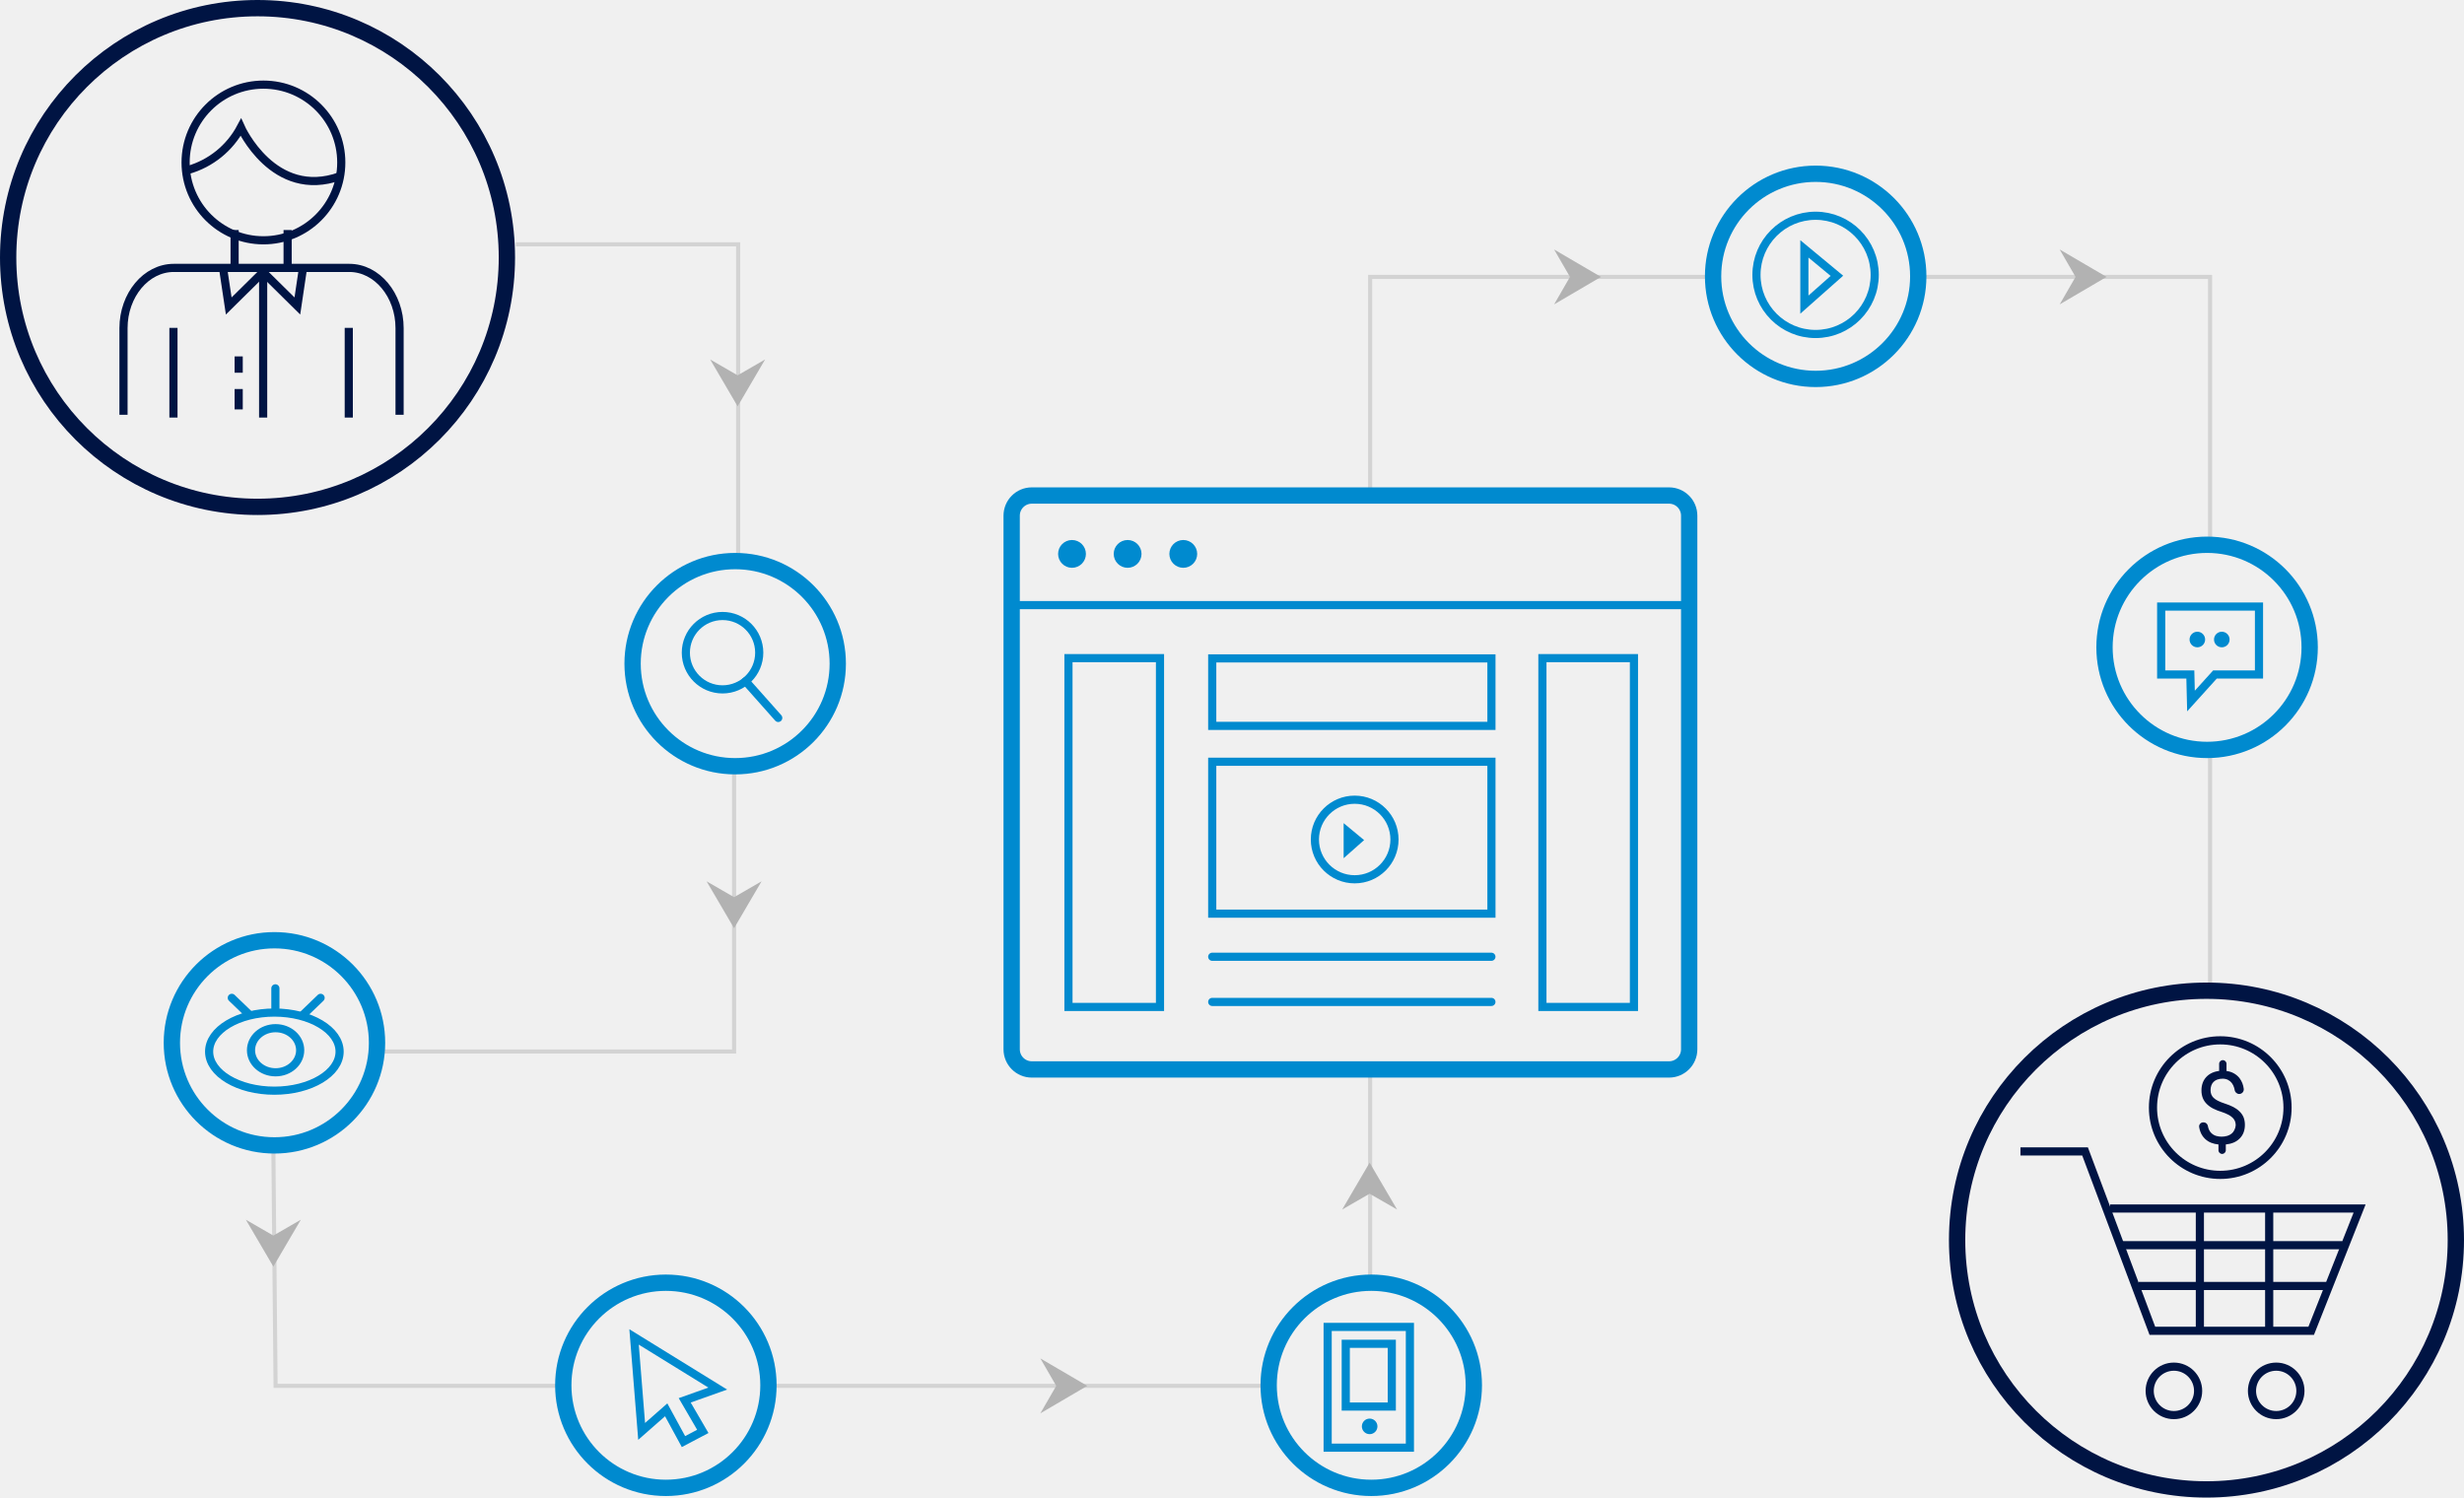
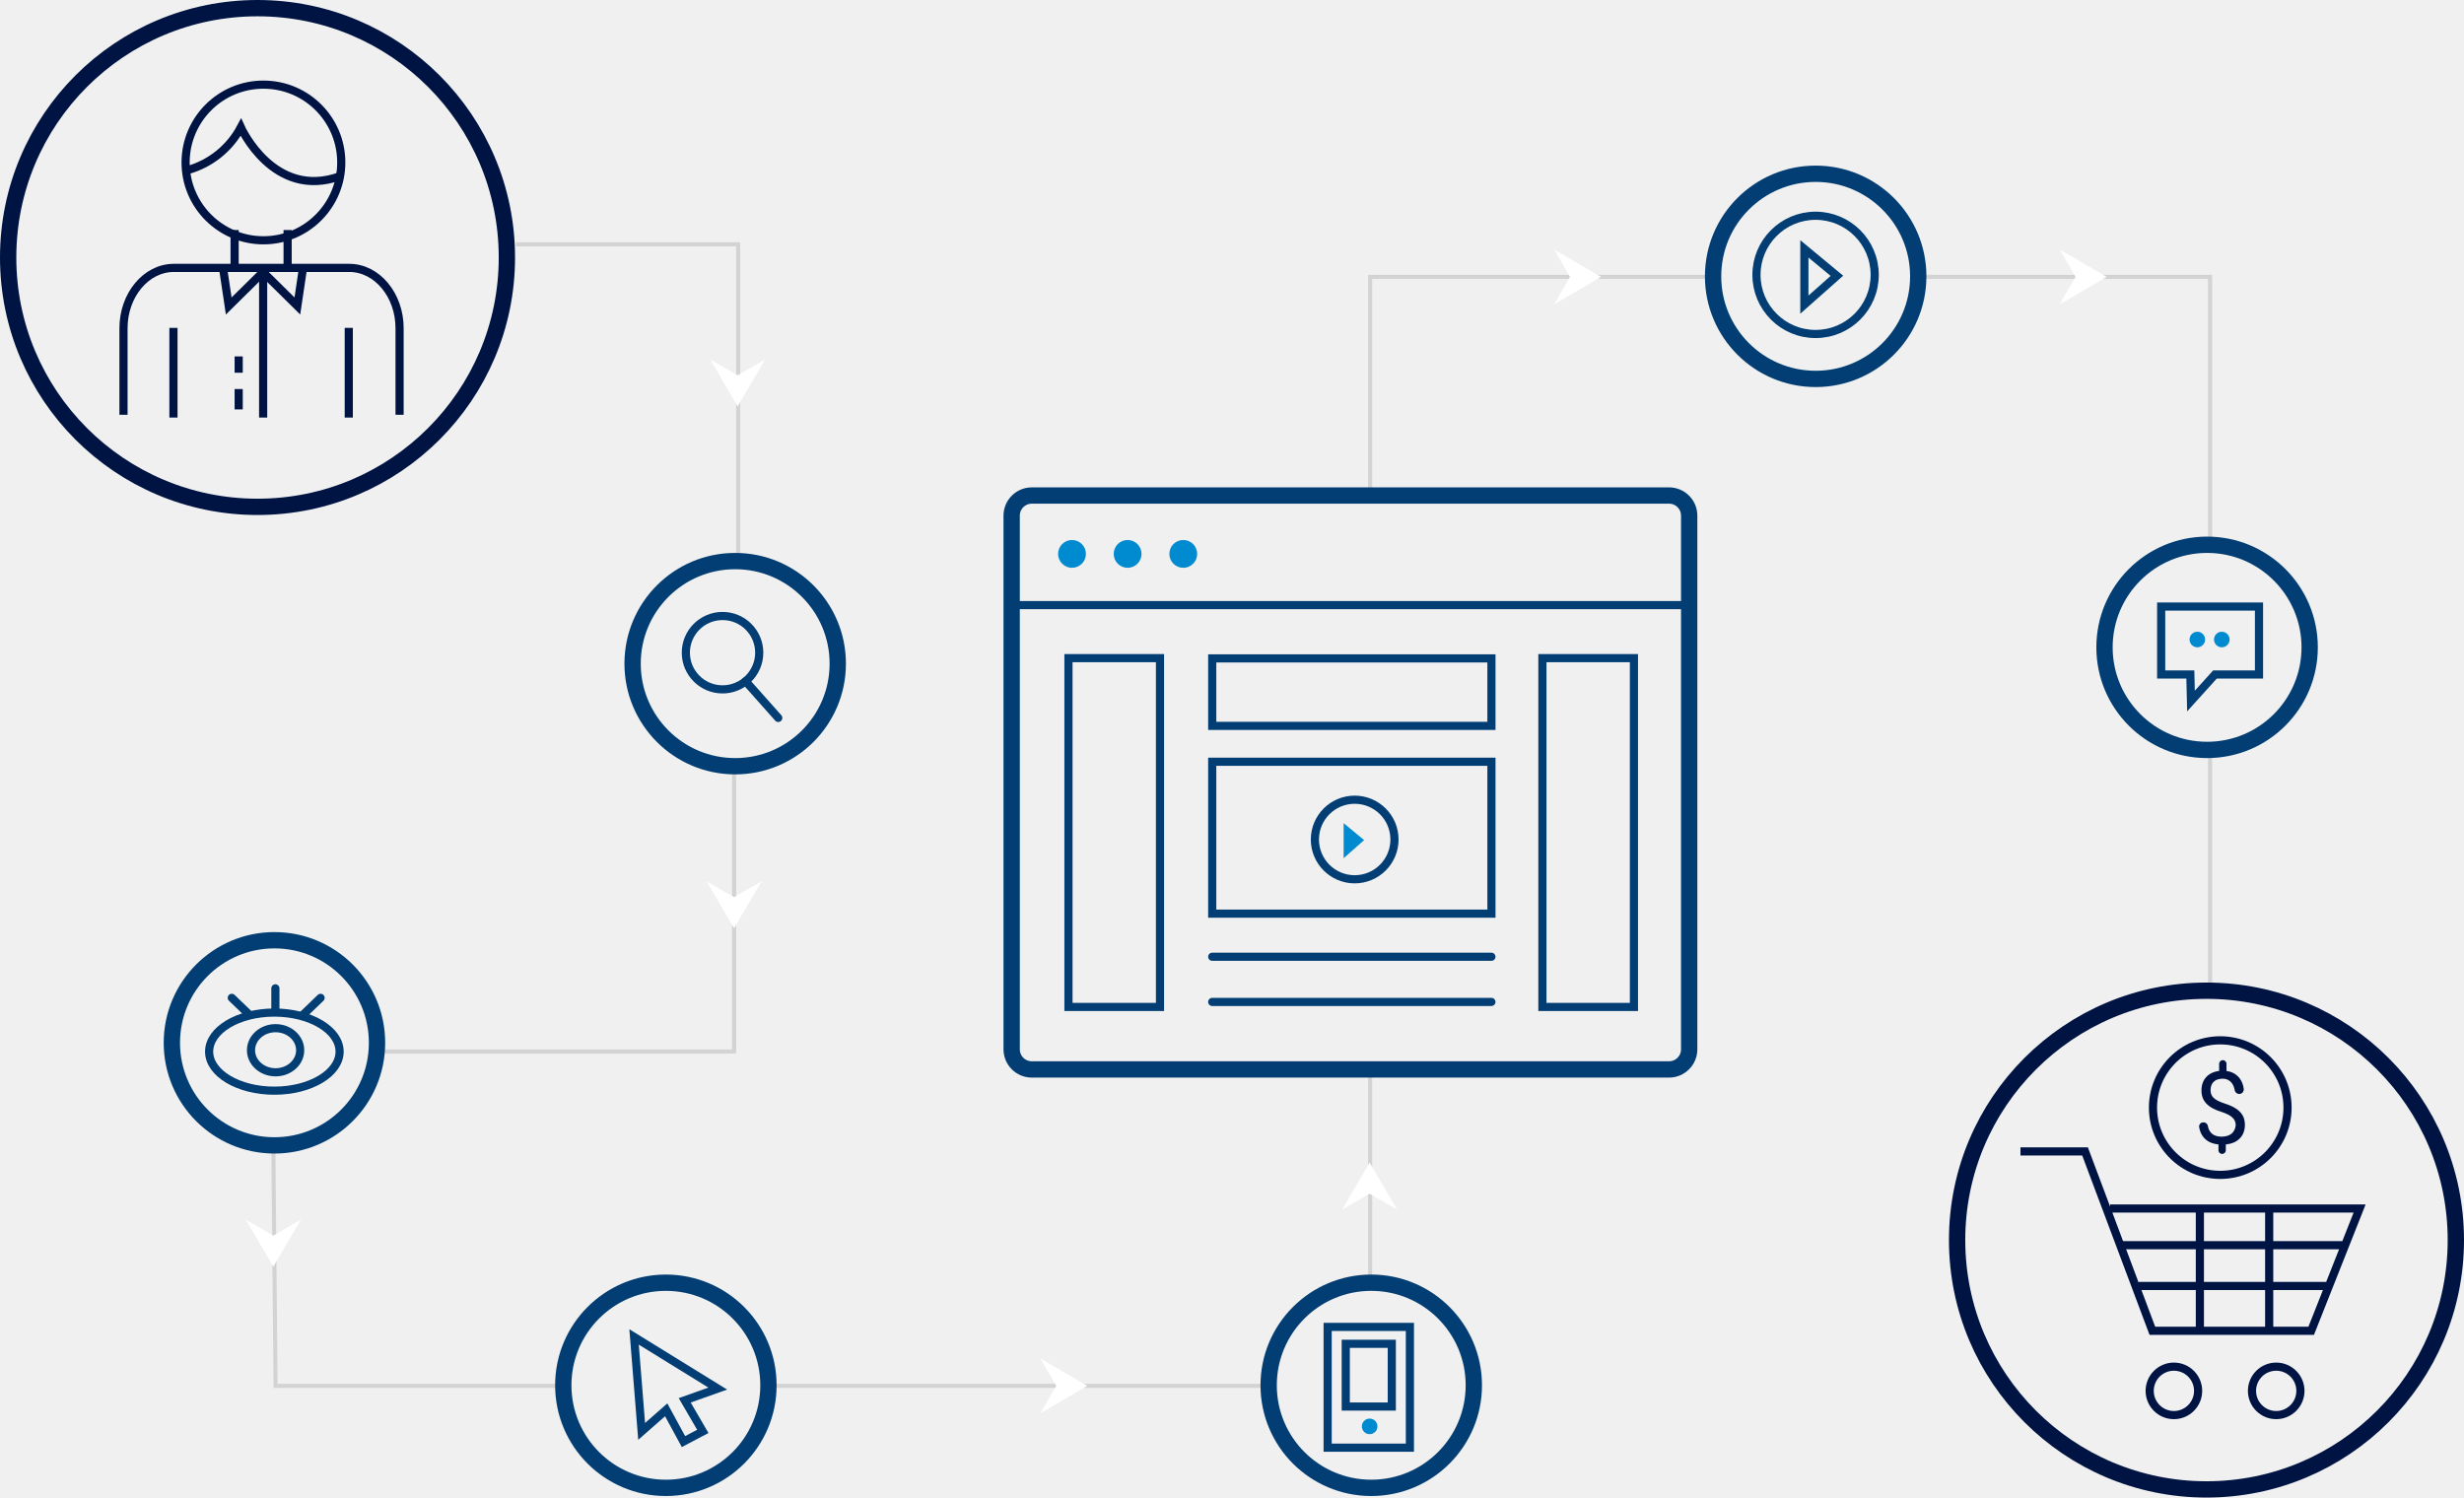
<svg xmlns="http://www.w3.org/2000/svg" viewBox="0 0 604.32 367.32">
  <defs>
-     <style>.cls-1,.cls-3,.cls-4,.cls-6,.cls-7{fill:none;stroke-miterlimit:10;}.cls-1{stroke:#d3d3d3;}.cls-2{fill:#b2b2b2;}.cls-3,.cls-4{stroke:#001443;}.cls-3,.cls-6{stroke-width:4px;}.cls-4,.cls-7{stroke-width:2px;}.cls-5{fill:#001443;}.cls-6,.cls-7{stroke:#008acf;}.cls-7{stroke-linecap:round;}.cls-8{fill:#008acf;}</style>
+     <style>
+       .cls-1,.cls-3,.cls-4,.cls-6,.cls-7{fill:none;stroke-miterlimit:10;}
+       .cls-1{stroke:#d3d3d3;}.cls-2{fill:#fff;}
+       .cls-3{stroke:#001443;}
+       .cls-4{stroke:#001443;}
+       .cls-3,.cls-6{stroke-width:4px;}
+       .cls-4,.cls-7{stroke-width:2px;}
+       .cls-5{fill:#001443;}
+       .cls-6,.cls-7{stroke:#023E73;}
+       .cls-7{stroke-linecap:round;}
+       .cls-8{fill:#008acf;}
+     </style>
  </defs>
  <g id="Layer_2" data-name="Layer 2">
    <g id="Layer_1-2" data-name="Layer 1">
      <line class="cls-1" x1="336.04" y1="314.42" x2="336.04" y2="262.31" />
      <line class="cls-1" x1="542.04" y1="183.94" x2="542.04" y2="243.42" />
      <polyline class="cls-1" points="470.47 67.92 542.04 67.92 542.04 133.68" />
      <polyline class="cls-1" points="336.04 120.42 336.04 67.92 420.18 67.92" />
      <line class="cls-1" x1="188.42" y1="339.92" x2="311.15" y2="339.92" />
      <polyline class="cls-1" points="67.04 281.42 67.59 339.92 138.78 339.92" />
      <polygon class="cls-2" points="255.16 346.66 259.05 339.92 255.16 333.19 266.66 339.92 255.16 346.66" />
      <circle class="cls-3" cx="63.16" cy="63.16" r="61.16" />
      <line class="cls-4" x1="70.54" y1="65.42" x2="70.54" y2="56.42" />
      <line class="cls-4" x1="57.54" y1="56.42" x2="57.54" y2="65.42" />
      <circle class="cls-4" cx="64.61" cy="39.85" r="19.09" />
      <path class="cls-4" d="M46.14,41.69A21.28,21.28,0,0,0,59.07,31.23s8,17.86,24.32,12" />
      <path class="cls-4" d="M98,101.74V80.49c0-8.13-5.54-14.78-12.32-14.78H42.61c-6.77,0-12.32,6.65-12.32,14.78v21.25" />
      <line class="cls-4" x1="42.54" y1="102.42" x2="42.54" y2="80.42" />
      <line class="cls-4" x1="64.54" y1="102.42" x2="64.54" y2="66.42" />
      <line class="cls-4" x1="85.54" y1="102.42" x2="85.54" y2="80.42" />
      <line class="cls-4" x1="58.54" y1="91.42" x2="58.54" y2="87.42" />
      <line class="cls-4" x1="58.54" y1="100.42" x2="58.54" y2="95.42" />
      <polyline class="cls-4" points="54.76 66.12 56.1 75.05 64.41 66.84" />
      <polyline class="cls-4" points="74.26 66.12 72.93 75.05 64.61 66.84" />
      <circle class="cls-3" cx="541.16" cy="304.16" r="61.16" />
      <polyline class="cls-4" points="495.54 282.42 511.38 282.42 527.89 326.42 566.84 326.42 578.72 296.42 517.54 296.42" />
      <circle class="cls-4" cx="533.17" cy="341.15" r="5.94" />
      <circle class="cls-4" cx="558.26" cy="341.15" r="5.94" />
      <line class="cls-4" x1="520.54" y1="305.42" x2="574.54" y2="305.42" />
      <line class="cls-4" x1="524.54" y1="315.42" x2="570.54" y2="315.42" />
      <line class="cls-4" x1="539.54" y1="326.42" x2="539.54" y2="296.42" />
      <line class="cls-4" x1="556.54" y1="326.42" x2="556.54" y2="296.42" />
      <circle class="cls-4" cx="544.54" cy="271.67" r="16.5" />
      <path class="cls-5" d="M548.33,276a2.72,2.72,0,0,0-.18-1,2.5,2.5,0,0,0-.59-.86,4.38,4.38,0,0,0-1.06-.74,10.88,10.88,0,0,0-1.6-.66,12.75,12.75,0,0,1-2.07-.82,6.28,6.28,0,0,1-1.56-1.1,4.34,4.34,0,0,1-1-1.46,5,5,0,0,1-.34-1.9,5.32,5.32,0,0,1,.3-1.84,4.27,4.27,0,0,1,.87-1.44,4.41,4.41,0,0,1,1.36-1,5.77,5.77,0,0,1,1.81-.5v-1.75a.9.9,0,0,1,.9-.9h0a.9.9,0,0,1,.9.9v1.77a4.68,4.68,0,0,1,3.17,1.71,5.38,5.38,0,0,1,1.06,2.67,1.12,1.12,0,0,1-1.12,1.25h0a1.14,1.14,0,0,1-1.11-1,4.75,4.75,0,0,0-.12-.51,3.5,3.5,0,0,0-.58-1.18,2.69,2.69,0,0,0-.95-.78,2.88,2.88,0,0,0-1.29-.28,3.82,3.82,0,0,0-1.32.21,2.46,2.46,0,0,0-.92.58,2.36,2.36,0,0,0-.55.89,3.49,3.49,0,0,0-.18,1.15,3,3,0,0,0,.17,1,2.26,2.26,0,0,0,.57.86,4.51,4.51,0,0,0,1.07.73,11.27,11.27,0,0,0,1.67.67,13.92,13.92,0,0,1,2.08.84,6.15,6.15,0,0,1,1.53,1.09,4.22,4.22,0,0,1,1,1.43,5,5,0,0,1,.33,1.88,5.16,5.16,0,0,1-.33,1.89,4.12,4.12,0,0,1-.94,1.44,4.61,4.61,0,0,1-1.48,1,6.75,6.75,0,0,1-1.93.47v1.42a.9.9,0,0,1-.9.9h0a.9.9,0,0,1-.9-.9v-1.42a6.54,6.54,0,0,1-1.8-.42,4.69,4.69,0,0,1-1.54-1,4.6,4.6,0,0,1-1.07-1.63,5.29,5.29,0,0,1-.32-1.19,1,1,0,0,1,1-1.18h.14a1.07,1.07,0,0,1,1,.92,3.3,3.3,0,0,0,.23.79,2.79,2.79,0,0,0,1.89,1.64,4.72,4.72,0,0,0,1.21.16,4.8,4.8,0,0,0,1.44-.2,3.07,3.07,0,0,0,1.07-.57,2.45,2.45,0,0,0,.67-.9A2.94,2.94,0,0,0,548.33,276Z" />
      <rect class="cls-6" x="248.12" y="121.54" width="166.17" height="140.77" rx="4.94" ry="4.94" />
      <line class="cls-7" x1="249.54" y1="148.42" x2="412.54" y2="148.42" />
      <circle class="cls-8" cx="262.92" cy="135.86" r="3.41" />
      <circle class="cls-8" cx="276.56" cy="135.86" r="3.41" />
      <circle class="cls-8" cx="290.21" cy="135.86" r="3.41" />
      <rect class="cls-7" x="297.31" y="186.84" width="68.48" height="37.26" />
      <rect class="cls-7" x="297.31" y="161.49" width="68.48" height="16.55" />
      <line class="cls-7" x1="365.78" y1="245.75" x2="297.31" y2="245.75" />
      <line class="cls-7" x1="365.78" y1="234.67" x2="297.31" y2="234.67" />
      <rect class="cls-7" x="262.05" y="161.43" width="22.45" height="85.55" />
      <rect class="cls-7" x="378.29" y="161.43" width="22.45" height="85.55" />
      <circle class="cls-7" cx="332.25" cy="205.91" r="9.76" />
      <polygon class="cls-8" points="329.54 201.9 329.54 210.5 334.56 206.06 329.54 201.9" />
      <polyline class="cls-1" points="126.54 59.92 181.04 59.92 181.04 137.62" />
      <polyline class="cls-1" points="180.04 189.42 180.04 257.92 93.54 257.92" />
      <circle class="cls-6" cx="67.31" cy="255.78" r="25.16" />
      <circle class="cls-6" cx="163.31" cy="339.78" r="25.16" />
      <circle class="cls-6" cx="336.31" cy="339.78" r="25.16" />
      <circle class="cls-6" cx="445.31" cy="67.78" r="25.16" />
      <circle class="cls-6" cx="541.31" cy="158.78" r="25.16" />
      <circle class="cls-6" cx="180.31" cy="162.78" r="25.16" />
      <polygon class="cls-2" points="174.18 88.17 180.91 92.06 187.65 88.17 180.91 99.67 174.18 88.17" />
      <polygon class="cls-2" points="173.3 216.17 180.04 220.06 186.78 216.17 180.04 227.67 173.3 216.17" />
      <polygon class="cls-2" points="60.3 299.17 67.04 303.06 73.78 299.17 67.04 310.67 60.3 299.17" />
      <polygon class="cls-2" points="342.65 296.67 335.91 292.79 329.18 296.67 335.91 285.17 342.65 296.67" />
      <polygon class="cls-2" points="381.16 74.66 385.05 67.92 381.16 61.19 392.66 67.92 381.16 74.66" />
      <polygon class="cls-2" points="505.16 74.66 509.05 67.92 505.16 61.19 516.66 67.92 505.16 74.66" />
      <circle class="cls-7" cx="177.21" cy="160.09" r="9" />
      <line class="cls-7" x1="182.87" y1="167.09" x2="190.87" y2="176.09" />
      <ellipse class="cls-7" cx="67.29" cy="257.94" rx="16" ry="9.58" />
      <ellipse class="cls-7" cx="67.59" cy="257.6" rx="6.03" ry="5.41" />
      <line class="cls-7" x1="67.54" y1="247.42" x2="67.54" y2="242.42" />
      <line class="cls-7" x1="61.07" y1="248.81" x2="56.85" y2="244.75" />
      <line class="cls-7" x1="74.41" y1="248.81" x2="78.63" y2="244.75" />
      <polygon class="cls-7" points="155.51 327.92 157.37 351.09 163.39 345.8 167.63 353.59 172.37 351.09 167.93 343.47 176.04 340.59 155.51 327.92" />
      <polygon class="cls-7" points="554.04 148.78 530.05 148.78 530.05 165.44 537.2 165.44 537.36 171.95 543.24 165.44 554.04 165.44 554.04 148.78" />
      <circle class="cls-8" cx="538.92" cy="156.86" r="1.91" />
      <circle class="cls-8" cx="544.92" cy="156.86" r="1.91" />
      <circle class="cls-7" cx="445.29" cy="67.42" r="14.5" />
      <polygon class="cls-7" points="442.54 61.04 442.54 74.72 450.52 67.65 442.54 61.04" />
      <rect class="cls-7" x="320.89" y="330.19" width="29.62" height="20.17" transform="translate(675.98 4.57) rotate(90)" />
      <rect class="cls-7" x="328.01" y="331.66" width="15.39" height="11.29" transform="translate(673.01 1.6) rotate(90)" />
      <circle class="cls-8" cx="335.92" cy="349.86" r="1.91" />
    </g>
  </g>
</svg>
